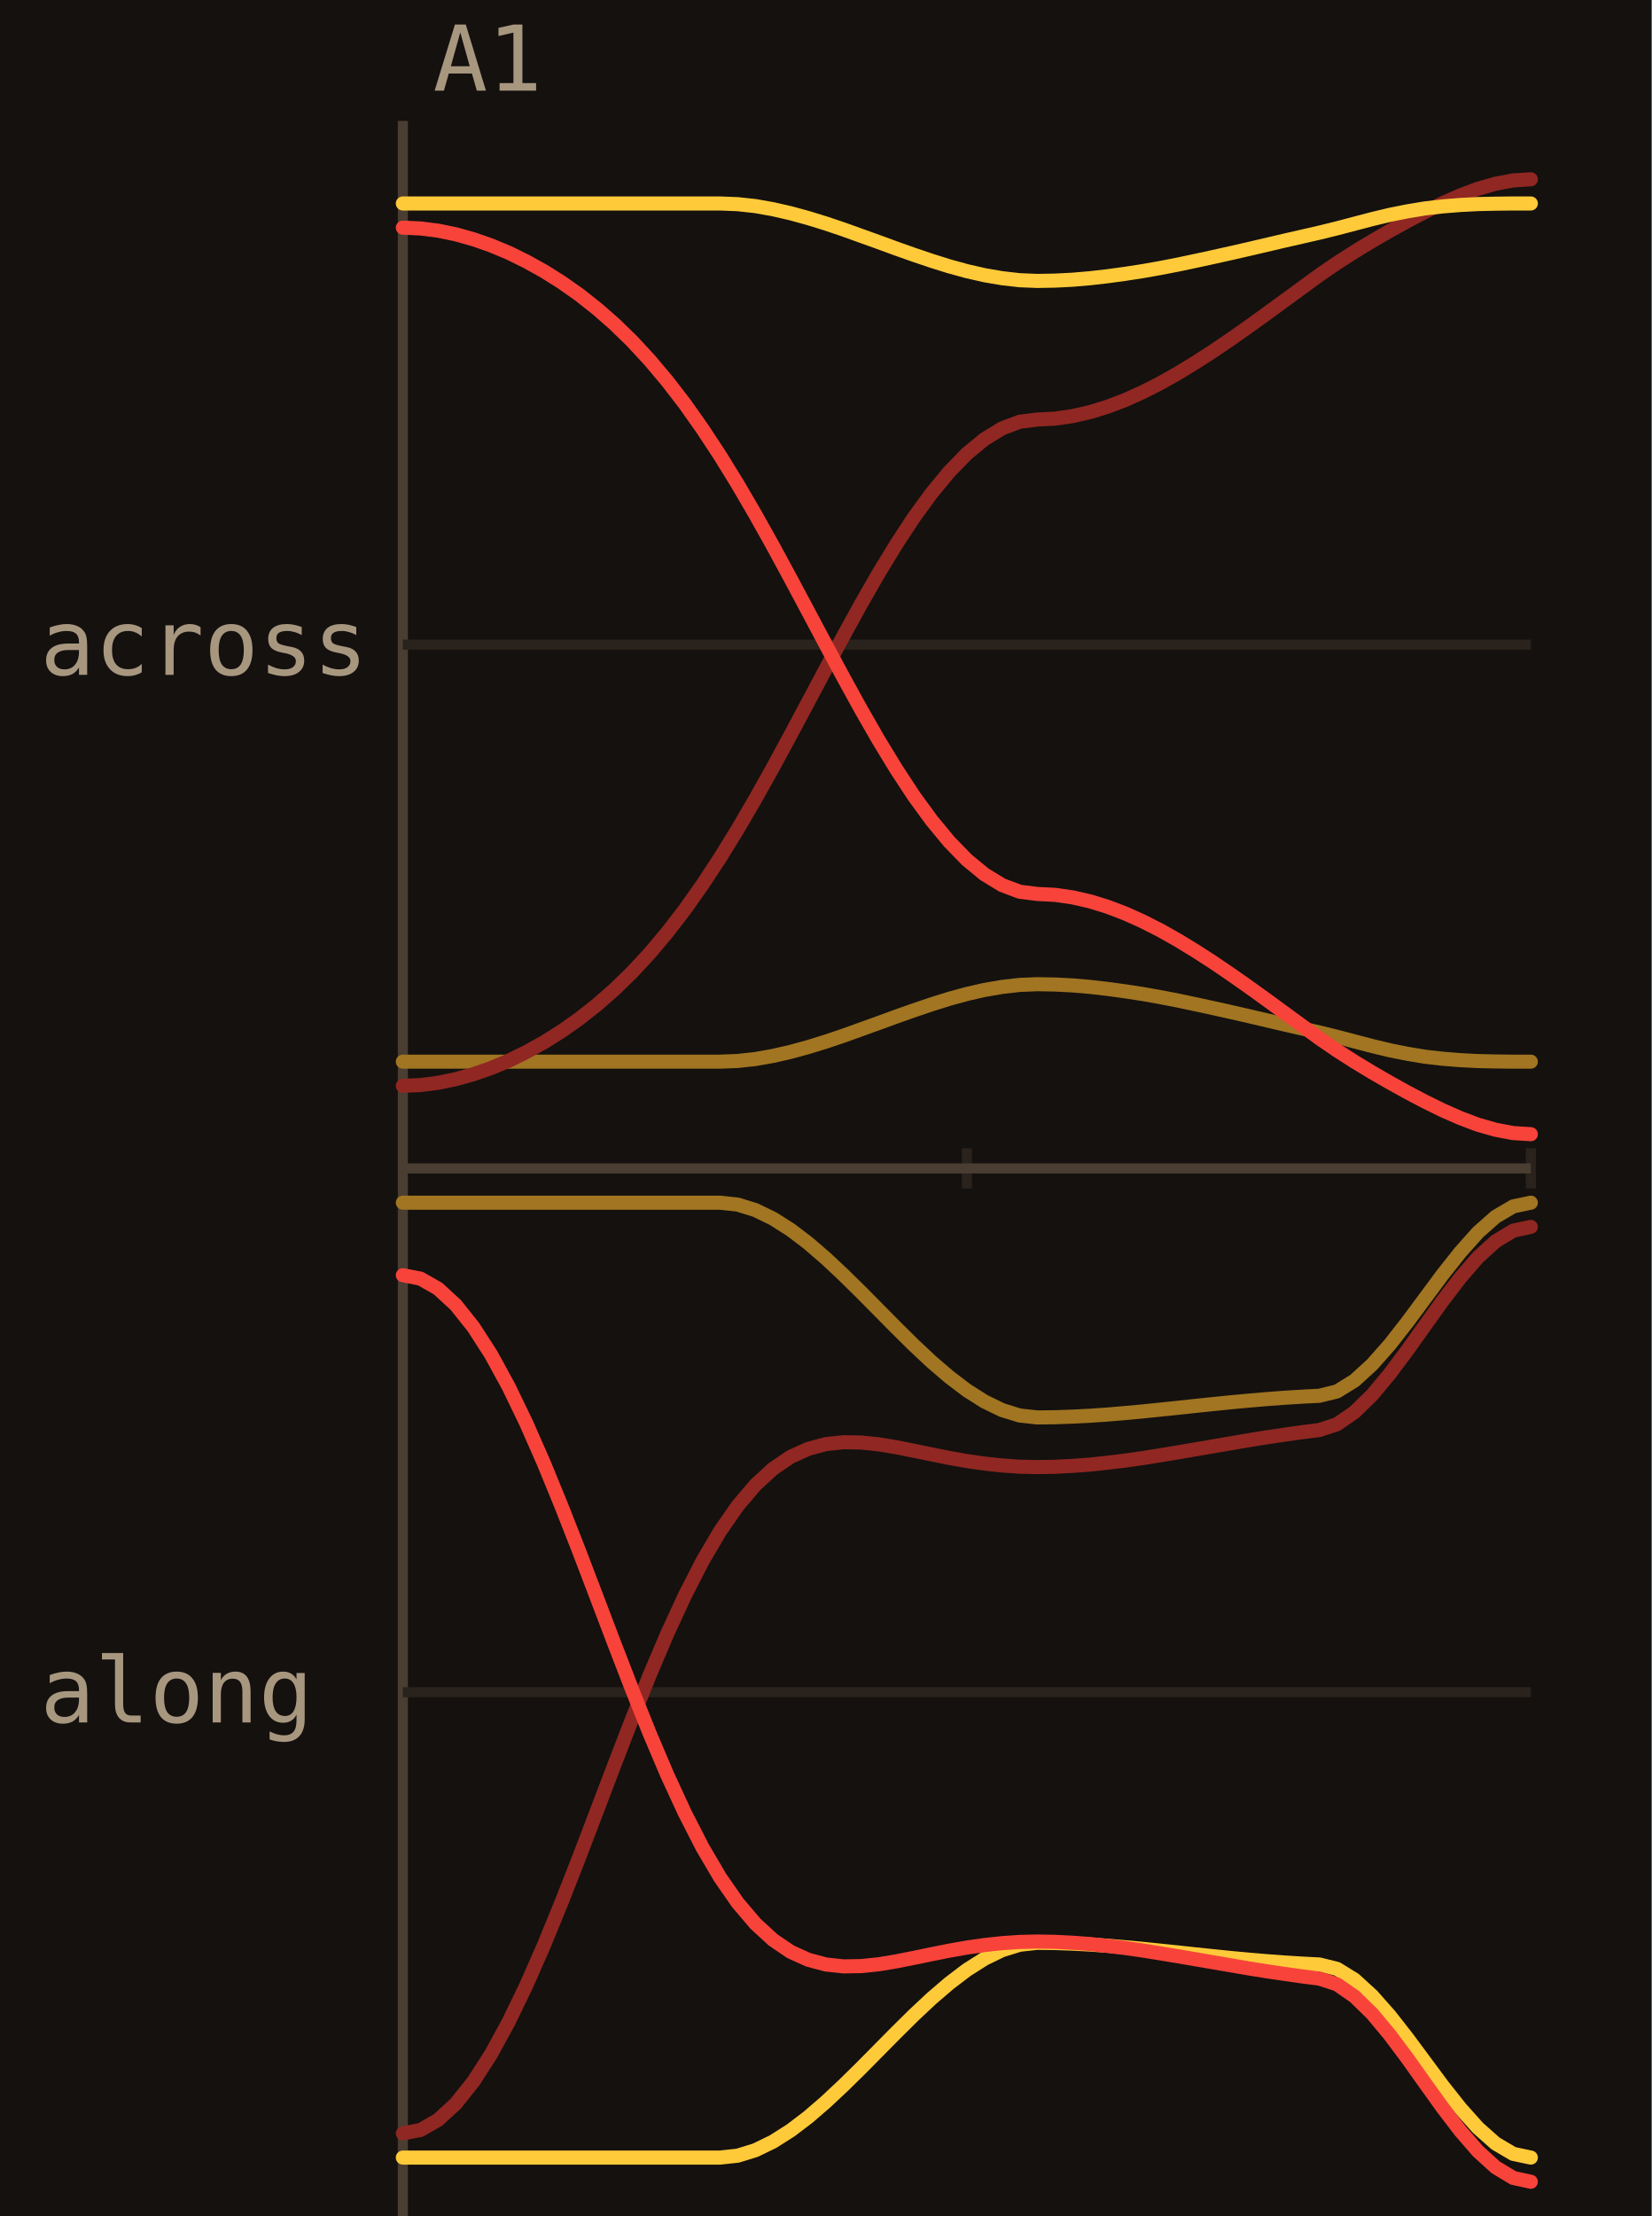
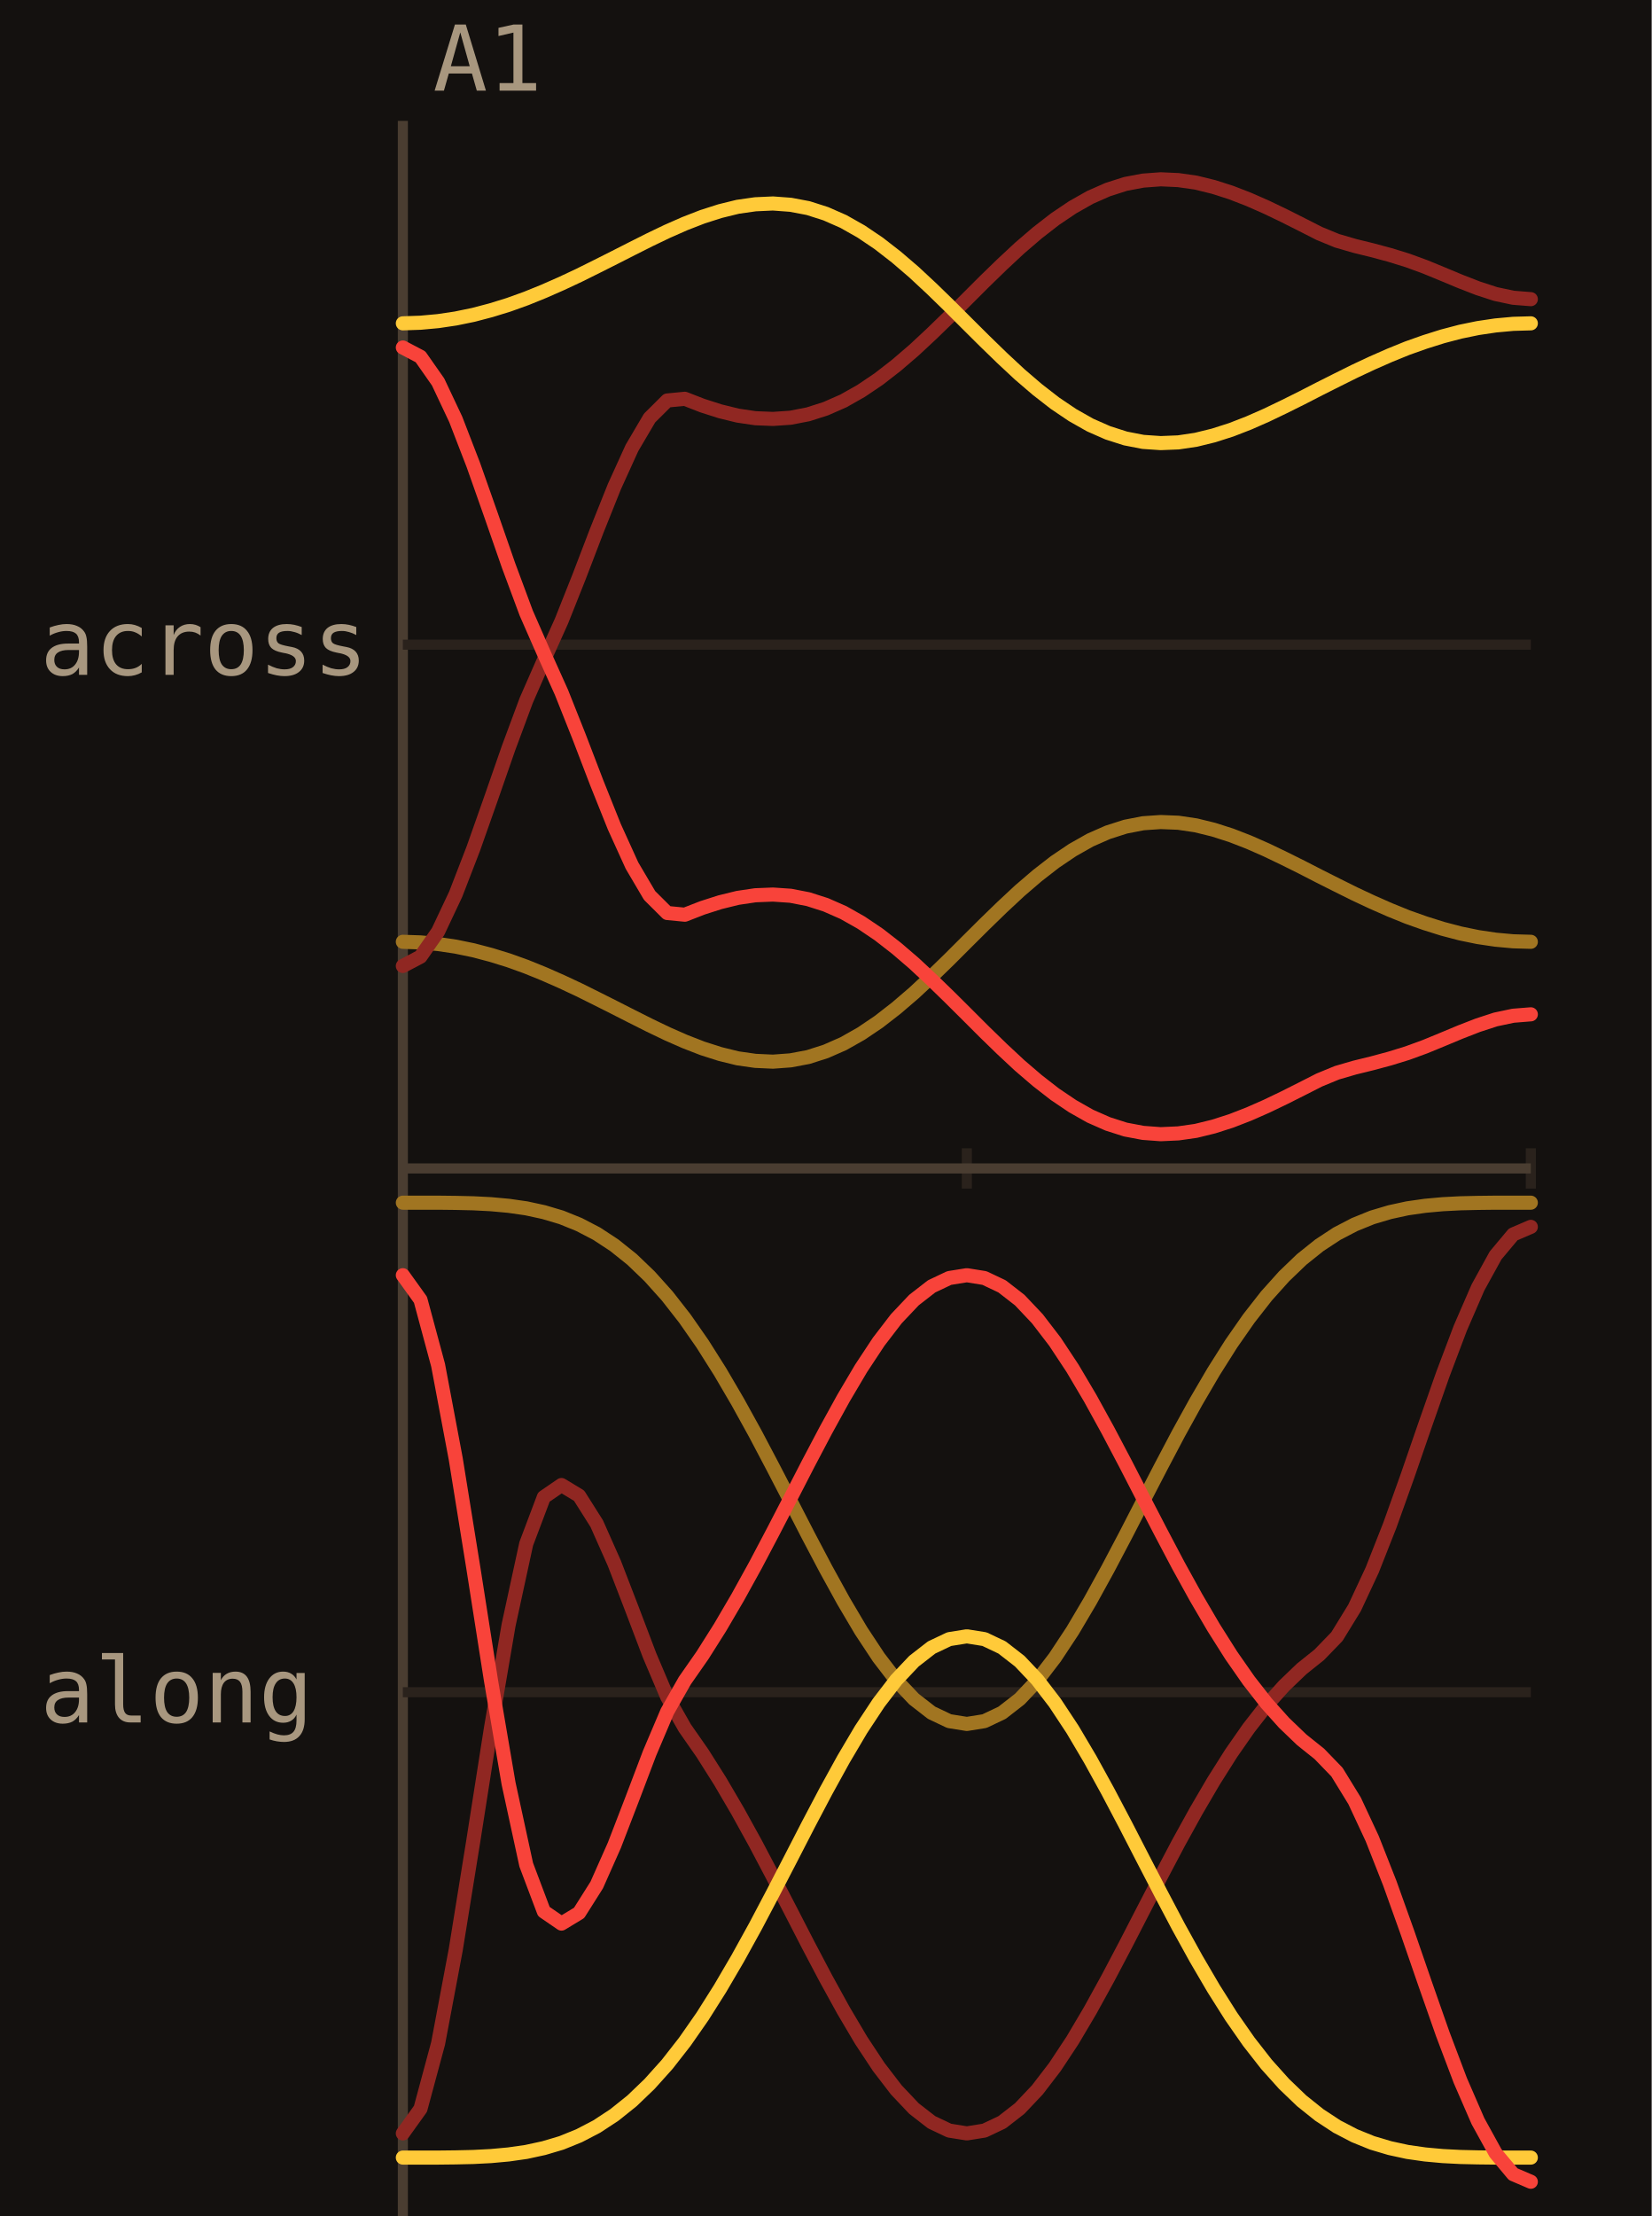
<svg xmlns="http://www.w3.org/2000/svg" viewBox="0 0 164 220" width="164" height="220" role="img">
  <rect width="164" height="220" fill="#14110f" />
  <path d="M40 12L40 220" stroke="#4a3d31" stroke-width="1" fill="none" />
  <path d="M96 114L96 118" stroke="#2a221c" stroke-width="1" fill="none" />
  <path d="M152 114L152 118" stroke="#2a221c" stroke-width="1" fill="none" />
  <path d="M40 64L152 64" stroke="#2a221c" stroke-width="1" fill="none" />
  <text x="4" y="67" fill="#a8977f" font-size="9" font-family="ui-monospace, Menlo, monospace">across</text>
  <path d="M40 168L152 168" stroke="#2a221c" stroke-width="1" fill="none" />
  <text x="4" y="171" fill="#a8977f" font-size="9" font-family="ui-monospace, Menlo, monospace">along</text>
  <path d="M40 116L152 116" stroke="#4a3d31" stroke-width="1" fill="none" />
  <text x="43" y="9" fill="#a8977f" font-size="9" font-family="ui-monospace, Menlo, monospace">A1</text>
-   <path d="M40 105.4L41.75 105.4L43.5 105.4L45.25 105.4L47 105.4L48.75 105.4L50.5 105.4L52.25 105.4L54 105.4L55.75 105.4L57.5 105.4L59.25 105.4L61 105.4L62.75 105.4L64.5 105.4L66.25 105.4L68 105.4L69.75 105.4L71.5 105.4L73.25 105.33L75 105.14L76.75 104.83L78.5 104.43L80.25 103.95L82 103.41L83.75 102.82L85.5 102.19L87.25 101.56L89 100.92L90.75 100.3L92.5 99.71L94.25 99.16L96 98.68L97.75 98.28L99.5 97.98L101.25 97.78L103 97.71L104.75 97.74L106.5 97.83L108.25 97.98L110 98.18L111.75 98.42L113.5 98.69L115.25 99L117 99.34L118.75 99.71L120.5 100.09L122.25 100.48L124 100.88L125.75 101.29L127.5 101.7L129.25 102.1L131 102.5L132.75 102.93L134.5 103.39L136.25 103.85L138 104.27L139.75 104.62L141.5 104.91L143.25 105.11L145 105.25L146.75 105.34L148.5 105.38L150.25 105.4L152 105.4" fill="none" stroke="#a17521" stroke-width="1.4" stroke-linecap="round" stroke-linejoin="round" />
-   <path d="M40 107.8L41.75 107.72L43.5 107.5L45.25 107.14L47 106.65L48.75 106.04L50.5 105.31L52.25 104.45L54 103.48L55.75 102.38L57.5 101.15L59.25 99.77L61 98.24L62.75 96.54L64.5 94.65L66.25 92.57L68 90.3L69.75 87.82L71.5 85.16L73.25 82.32L75 79.32L76.75 76.19L78.5 72.96L80.25 69.68L82 66.39L83.75 63.13L85.5 59.95L87.25 56.9L89 54.03L90.75 51.36L92.5 48.96L94.25 46.84L96 45.04L97.75 43.6L99.5 42.53L101.25 41.87L103 41.65L104.75 41.56L106.5 41.31L108.25 40.91L110 40.37L111.75 39.7L113.5 38.91L115.25 38.02L117 37.03L118.75 35.96L120.5 34.83L122.25 33.64L124 32.41L125.75 31.15L127.5 29.87L129.25 28.59L131 27.31L132.75 26.11L134.5 24.99L136.25 23.93L138 22.92L139.75 21.95L141.5 21.03L143.25 20.17L145 19.4L146.75 18.74L148.5 18.24L150.25 17.91L152 17.8" fill="none" stroke="#902722" stroke-width="1.4" stroke-linecap="round" stroke-linejoin="round" />
-   <path d="M40 20.2L41.75 20.2L43.5 20.2L45.25 20.2L47 20.2L48.75 20.2L50.5 20.2L52.25 20.2L54 20.2L55.75 20.2L57.5 20.2L59.25 20.2L61 20.2L62.75 20.2L64.5 20.2L66.25 20.2L68 20.2L69.75 20.2L71.5 20.2L73.25 20.27L75 20.46L76.75 20.77L78.5 21.17L80.25 21.65L82 22.19L83.75 22.78L85.5 23.41L87.25 24.04L89 24.68L90.75 25.3L92.5 25.89L94.25 26.44L96 26.92L97.75 27.32L99.5 27.62L101.25 27.82L103 27.89L104.75 27.86L106.5 27.77L108.25 27.62L110 27.42L111.75 27.18L113.5 26.91L115.25 26.6L117 26.26L118.75 25.89L120.5 25.51L122.25 25.12L124 24.72L125.75 24.31L127.5 23.9L129.25 23.5L131 23.1L132.75 22.67L134.5 22.21L136.25 21.75L138 21.33L139.75 20.98L141.5 20.69L143.25 20.49L145 20.35L146.75 20.26L148.5 20.22L150.25 20.2L152 20.2" fill="none" stroke="#ffca39" stroke-width="1.4" stroke-linecap="round" stroke-linejoin="round" />
-   <path d="M40 22.6L41.75 22.68L43.5 22.9L45.25 23.26L47 23.75L48.75 24.36L50.5 25.09L52.25 25.95L54 26.92L55.75 28.02L57.5 29.25L59.25 30.63L61 32.16L62.75 33.86L64.5 35.75L66.25 37.83L68 40.1L69.75 42.58L71.5 45.24L73.25 48.08L75 51.08L76.75 54.21L78.5 57.44L80.25 60.72L82 64.01L83.75 67.27L85.5 70.45L87.25 73.5L89 76.37L90.75 79.04L92.5 81.44L94.25 83.56L96 85.36L97.75 86.8L99.5 87.87L101.25 88.53L103 88.75L104.75 88.84L106.5 89.09L108.25 89.49L110 90.03L111.75 90.7L113.5 91.49L115.25 92.38L117 93.37L118.75 94.44L120.5 95.57L122.25 96.76L124 97.99L125.75 99.25L127.5 100.53L129.25 101.81L131 103.09L132.75 104.29L134.5 105.41L136.25 106.47L138 107.48L139.75 108.45L141.5 109.37L143.25 110.23L145 111L146.75 111.66L148.5 112.16L150.25 112.49L152 112.6" fill="none" stroke="#f8433a" stroke-width="1.4" stroke-linecap="round" stroke-linejoin="round" />
-   <path d="M40 119.4L41.75 119.4L43.5 119.4L45.25 119.4L47 119.4L48.75 119.4L50.5 119.4L52.25 119.4L54 119.4L55.75 119.4L57.5 119.4L59.25 119.4L61 119.4L62.75 119.4L64.5 119.4L66.25 119.4L68 119.4L69.75 119.4L71.5 119.4L73.25 119.59L75 120.13L76.75 120.98L78.5 122.09L80.25 123.42L82 124.93L83.75 126.57L85.5 128.29L87.25 130.06L89 131.83L90.75 133.56L92.5 135.2L94.25 136.7L96 138.03L97.75 139.14L99.5 139.99L101.25 140.53L103 140.72L104.75 140.7L106.5 140.64L108.25 140.55L110 140.43L111.75 140.28L113.5 140.12L115.25 139.94L117 139.76L118.75 139.57L120.5 139.39L122.25 139.21L124 139.05L125.75 138.9L127.5 138.77L129.25 138.66L131 138.57L132.75 138.14L134.5 137.06L136.25 135.46L138 133.48L139.75 131.24L141.5 128.88L143.25 126.52L145 124.31L146.75 122.35L148.5 120.8L150.25 119.77L152 119.4" fill="none" stroke="#a17521" stroke-width="1.4" stroke-linecap="round" stroke-linejoin="round" />
-   <path d="M40 211.8L41.75 211.46L43.5 210.46L45.25 208.85L47 206.66L48.75 203.94L50.5 200.74L52.25 197.12L54 193.14L55.75 188.87L57.5 184.41L59.25 179.82L61 175.22L62.75 170.69L64.5 166.32L66.25 162.2L68 158.41L69.75 154.99L71.5 152.01L73.25 149.49L75 147.43L76.75 145.82L78.5 144.63L80.25 143.84L82 143.37L83.75 143.18L85.5 143.21L87.25 143.39L89 143.68L90.75 144.03L92.5 144.39L94.25 144.74L96 145.05L97.75 145.3L99.5 145.49L101.25 145.61L103 145.65L104.75 145.62L106.5 145.53L108.25 145.4L110 145.21L111.75 145L113.5 144.75L115.25 144.47L117 144.18L118.75 143.88L120.5 143.58L122.25 143.28L124 142.98L125.75 142.7L127.5 142.44L129.25 142.19L131 141.97L132.75 141.4L134.5 140.19L136.25 138.48L138 136.38L139.75 134.04L141.5 131.58L143.25 129.14L145 126.85L146.75 124.83L148.5 123.24L150.25 122.18L152 121.8" fill="none" stroke="#902722" stroke-width="1.4" stroke-linecap="round" stroke-linejoin="round" />
-   <path d="M40 214.2L41.75 214.2L43.5 214.2L45.25 214.2L47 214.2L48.75 214.2L50.5 214.2L52.25 214.2L54 214.2L55.75 214.2L57.5 214.2L59.25 214.2L61 214.2L62.75 214.2L64.5 214.2L66.25 214.2L68 214.2L69.75 214.2L71.5 214.2L73.25 214.01L75 213.47L76.75 212.62L78.5 211.51L80.25 210.18L82 208.67L83.75 207.03L85.5 205.31L87.25 203.54L89 201.77L90.75 200.04L92.5 198.4L94.25 196.9L96 195.57L97.75 194.46L99.5 193.61L101.25 193.07L103 192.88L104.75 192.9L106.5 192.96L108.25 193.05L110 193.17L111.75 193.32L113.5 193.48L115.25 193.66L117 193.84L118.75 194.03L120.5 194.21L122.25 194.39L124 194.55L125.75 194.7L127.5 194.83L129.25 194.94L131 195.03L132.75 195.46L134.5 196.54L136.25 198.14L138 200.12L139.75 202.36L141.5 204.72L143.25 207.08L145 209.29L146.75 211.25L148.5 212.8L150.25 213.83L152 214.2" fill="none" stroke="#ffca39" stroke-width="1.4" stroke-linecap="round" stroke-linejoin="round" />
-   <path d="M40 126.6L41.75 126.94L43.5 127.94L45.25 129.55L47 131.74L48.75 134.46L50.5 137.66L52.25 141.28L54 145.26L55.75 149.53L57.5 153.99L59.25 158.58L61 163.18L62.75 167.71L64.5 172.08L66.25 176.2L68 179.99L69.75 183.41L71.5 186.39L73.25 188.91L75 190.97L76.75 192.58L78.5 193.77L80.25 194.56L82 195.03L83.75 195.22L85.5 195.19L87.25 195.01L89 194.72L90.75 194.37L92.5 194.01L94.25 193.66L96 193.35L97.75 193.1L99.5 192.91L101.25 192.79L103 192.75L104.75 192.78L106.5 192.87L108.25 193L110 193.19L111.75 193.4L113.5 193.65L115.25 193.93L117 194.22L118.75 194.52L120.5 194.82L122.25 195.12L124 195.42L125.75 195.7L127.5 195.96L129.25 196.21L131 196.43L132.75 197L134.5 198.21L136.25 199.92L138 202.02L139.75 204.36L141.5 206.82L143.25 209.26L145 211.55L146.75 213.57L148.5 215.16L150.25 216.22L152 216.6" fill="none" stroke="#f8433a" stroke-width="1.4" stroke-linecap="round" stroke-linejoin="round" />
+   <path d="M40 93.5L41.75 93.56L43.5 93.72L45.25 93.98L47 94.34L48.75 94.8L50.5 95.34L52.25 95.97L54 96.68L55.75 97.45L57.5 98.27L59.25 99.14L61 100.02L62.75 100.91L64.5 101.79L66.25 102.63L68 103.4L69.75 104.08L71.5 104.64L73.25 105.07L75 105.32L76.75 105.4L78.5 105.27L80.25 104.94L82 104.38L83.75 103.61L85.5 102.62L87.25 101.44L89 100.08L90.75 98.58L92.5 96.95L94.25 95.25L96 93.5L97.75 91.76L99.5 90.06L101.25 88.43L103 86.93L104.75 85.57L106.5 84.39L108.25 83.4L110 82.63L111.75 82.07L113.5 81.73L115.25 81.61L117 81.68L118.75 81.94L120.5 82.37L122.25 82.93L124 83.61L125.75 84.38L127.5 85.22L129.25 86.09L131 86.99L132.75 87.87L134.5 88.74L136.25 89.56L138 90.33L139.75 91.04L141.5 91.66L143.25 92.21L145 92.67L146.75 93.03L148.5 93.29L150.25 93.45L152 93.5" fill="none" stroke="#a17521" stroke-width="1.4" stroke-linecap="round" stroke-linejoin="round" />
+   <path d="M40 95.9L41.75 94.98L43.5 92.48L45.25 88.77L47 84.24L48.75 79.28L50.5 74.25L52.25 69.54L54 65.55L55.75 61.66L57.5 57.26L59.25 52.69L61 48.32L62.75 44.47L64.5 41.5L66.25 39.76L68 39.59L69.75 40.27L71.5 40.83L73.25 41.26L75 41.52L76.75 41.59L78.5 41.47L80.25 41.13L82 40.57L83.75 39.8L85.5 38.81L87.25 37.63L89 36.27L90.75 34.77L92.5 33.14L94.25 31.44L96 29.7L97.75 27.95L99.5 26.25L101.25 24.62L103 23.12L104.75 21.76L106.5 20.58L108.25 19.59L110 18.82L111.75 18.26L113.5 17.93L115.25 17.8L117 17.88L118.75 18.13L120.5 18.56L122.25 19.12L124 19.8L125.75 20.57L127.5 21.41L129.25 22.29L131 23.18L132.75 23.9L134.5 24.41L136.25 24.84L138 25.31L139.75 25.85L141.5 26.49L143.25 27.21L145 27.94L146.75 28.62L148.5 29.19L150.25 29.56L152 29.7" fill="none" stroke="#902722" stroke-width="1.4" stroke-linecap="round" stroke-linejoin="round" />
+   <path d="M40 32.1L41.75 32.04L43.5 31.88L45.25 31.62L47 31.26L48.75 30.8L50.5 30.26L52.25 29.63L54 28.92L55.75 28.15L57.5 27.33L59.25 26.46L61 25.58L62.75 24.69L64.5 23.81L66.25 22.97L68 22.2L69.75 21.52L71.5 20.96L73.25 20.53L75 20.28L76.75 20.2L78.5 20.33L80.25 20.66L82 21.22L83.75 21.99L85.5 22.98L87.25 24.16L89 25.52L90.75 27.02L92.5 28.65L94.25 30.35L96 32.1L97.75 33.84L99.5 35.54L101.25 37.17L103 38.67L104.75 40.03L106.5 41.21L108.25 42.2L110 42.97L111.75 43.53L113.5 43.87L115.25 43.99L117 43.92L118.75 43.66L120.5 43.23L122.25 42.67L124 41.99L125.75 41.22L127.5 40.38L129.25 39.51L131 38.61L132.75 37.73L134.5 36.86L136.25 36.04L138 35.27L139.75 34.56L141.5 33.94L143.25 33.39L145 32.93L146.75 32.57L148.5 32.31L150.25 32.15L152 32.1" fill="none" stroke="#ffca39" stroke-width="1.4" stroke-linecap="round" stroke-linejoin="round" />
+   <path d="M40 34.5L41.75 35.42L43.5 37.92L45.25 41.63L47 46.16L48.75 51.12L50.5 56.15L52.25 60.86L54 64.85L55.75 68.74L57.5 73.14L59.25 77.71L61 82.08L62.75 85.93L64.5 88.9L66.25 90.64L68 90.81L69.75 90.13L71.5 89.57L73.25 89.14L75 88.88L76.75 88.81L78.5 88.93L80.25 89.27L82 89.83L83.75 90.6L85.5 91.59L87.25 92.77L89 94.13L90.75 95.63L92.5 97.26L94.25 98.96L96 100.7L97.75 102.45L99.5 104.15L101.25 105.78L103 107.28L104.75 108.64L106.5 109.82L108.25 110.81L110 111.58L111.75 112.14L113.5 112.47L115.25 112.6L117 112.52L118.75 112.27L120.5 111.84L122.25 111.28L124 110.6L125.75 109.83L127.5 108.99L129.25 108.11L131 107.22L132.75 106.5L134.5 105.99L136.25 105.56L138 105.09L139.75 104.55L141.5 103.91L143.25 103.19L145 102.46L146.75 101.78L148.5 101.21L150.25 100.84L152 100.7" fill="none" stroke="#f8433a" stroke-width="1.4" stroke-linecap="round" stroke-linejoin="round" />
+   <path d="M40 119.4L41.75 119.4L43.5 119.4L45.25 119.42L47 119.46L48.75 119.55L50.5 119.71L52.25 119.96L54 120.34L55.75 120.86L57.5 121.57L59.25 122.48L61 123.63L62.75 125.03L64.5 126.71L66.25 128.66L68 130.9L69.75 133.41L71.5 136.18L73.25 139.17L75 142.34L76.75 145.66L78.5 149.04L80.25 152.44L82 155.76L83.75 158.94L85.5 161.9L87.25 164.55L89 166.83L90.75 168.68L92.5 170.04L94.25 170.87L96 171.15L97.75 170.87L99.5 170.04L101.25 168.68L103 166.83L104.75 164.55L106.5 161.9L108.25 158.94L110 155.76L111.75 152.44L113.5 149.04L115.25 145.66L117 142.34L118.75 139.17L120.5 136.18L122.25 133.41L124 130.9L125.75 128.66L127.5 126.71L129.25 125.03L131 123.63L132.75 122.48L134.5 121.57L136.25 120.86L138 120.34L139.75 119.96L141.5 119.71L143.25 119.55L145 119.46L146.75 119.42L148.5 119.4L150.25 119.4L152 119.4" fill="none" stroke="#a17521" stroke-width="1.4" stroke-linecap="round" stroke-linejoin="round" />
+   <path d="M40 211.8L41.75 209.36L43.5 202.87L45.25 193.58L47 182.73L48.75 171.57L50.5 161.33L52.25 153.27L54 148.63L55.75 147.43L57.5 148.49L59.25 151.26L61 155.2L62.75 159.74L64.5 164.35L66.25 168.47L68 171.55L69.75 174.06L71.5 176.83L73.25 179.82L75 182.99L76.75 186.31L78.5 189.69L80.25 193.09L82 196.41L83.75 199.59L85.5 202.55L87.25 205.2L89 207.48L90.75 209.33L92.5 210.69L94.25 211.52L96 211.8L97.75 211.52L99.5 210.69L101.25 209.33L103 207.48L104.75 205.2L106.5 202.55L108.25 199.59L110 196.41L111.75 193.09L113.5 189.69L115.25 186.31L117 182.99L118.75 179.82L120.5 176.83L122.25 174.06L124 171.55L125.75 169.31L127.5 167.36L129.25 165.68L131 164.28L132.75 162.47L134.5 159.62L136.25 155.87L138 151.43L139.75 146.54L141.5 141.47L143.25 136.48L145 131.85L146.75 127.82L148.5 124.64L150.25 122.55L152 121.8" fill="none" stroke="#902722" stroke-width="1.4" stroke-linecap="round" stroke-linejoin="round" />
+   <path d="M40 214.2L41.75 214.2L43.5 214.2L45.25 214.18L47 214.14L48.75 214.05L50.5 213.89L52.25 213.64L54 213.26L55.75 212.74L57.5 212.03L59.25 211.12L61 209.97L62.75 208.57L64.5 206.89L66.25 204.94L68 202.7L69.75 200.19L71.5 197.42L73.25 194.43L75 191.26L76.75 187.94L78.5 184.56L80.25 181.16L82 177.84L83.75 174.66L85.5 171.7L87.25 169.05L89 166.77L90.75 164.92L92.5 163.56L94.25 162.73L96 162.45L97.75 162.73L99.5 163.56L101.25 164.92L103 166.77L104.75 169.05L106.5 171.7L108.25 174.66L110 177.84L111.75 181.16L113.5 184.56L115.25 187.94L117 191.26L118.75 194.43L120.5 197.42L122.25 200.19L124 202.7L125.75 204.94L127.5 206.89L129.25 208.57L131 209.97L132.75 211.12L134.5 212.03L136.25 212.74L138 213.26L139.75 213.64L141.5 213.89L143.25 214.05L145 214.14L146.75 214.18L148.5 214.2L150.25 214.2L152 214.2" fill="none" stroke="#ffca39" stroke-width="1.4" stroke-linecap="round" stroke-linejoin="round" />
+   <path d="M40 126.6L41.75 129.04L43.5 135.53L45.25 144.82L47 155.67L48.75 166.83L50.5 177.07L52.25 185.13L54 189.77L55.75 190.97L57.5 189.91L59.25 187.14L61 183.2L62.75 178.66L64.5 174.05L66.25 169.93L68 166.85L69.75 164.34L71.5 161.57L73.25 158.58L75 155.41L76.75 152.09L78.5 148.71L80.25 145.31L82 141.99L83.75 138.81L85.5 135.85L87.25 133.2L89 130.92L90.75 129.07L92.5 127.71L94.25 126.88L96 126.6L97.75 126.88L99.5 127.71L101.25 129.07L103 130.92L104.75 133.2L106.5 135.85L108.25 138.81L110 141.99L111.75 145.31L113.5 148.71L115.25 152.09L117 155.41L118.75 158.58L120.5 161.57L122.25 164.34L124 166.85L125.75 169.09L127.5 171.04L129.25 172.72L131 174.12L132.75 175.93L134.5 178.78L136.25 182.53L138 186.97L139.75 191.86L141.5 196.93L143.25 201.92L145 206.55L146.75 210.58L148.5 213.76L150.25 215.85L152 216.6" fill="none" stroke="#f8433a" stroke-width="1.4" stroke-linecap="round" stroke-linejoin="round" />
</svg>
